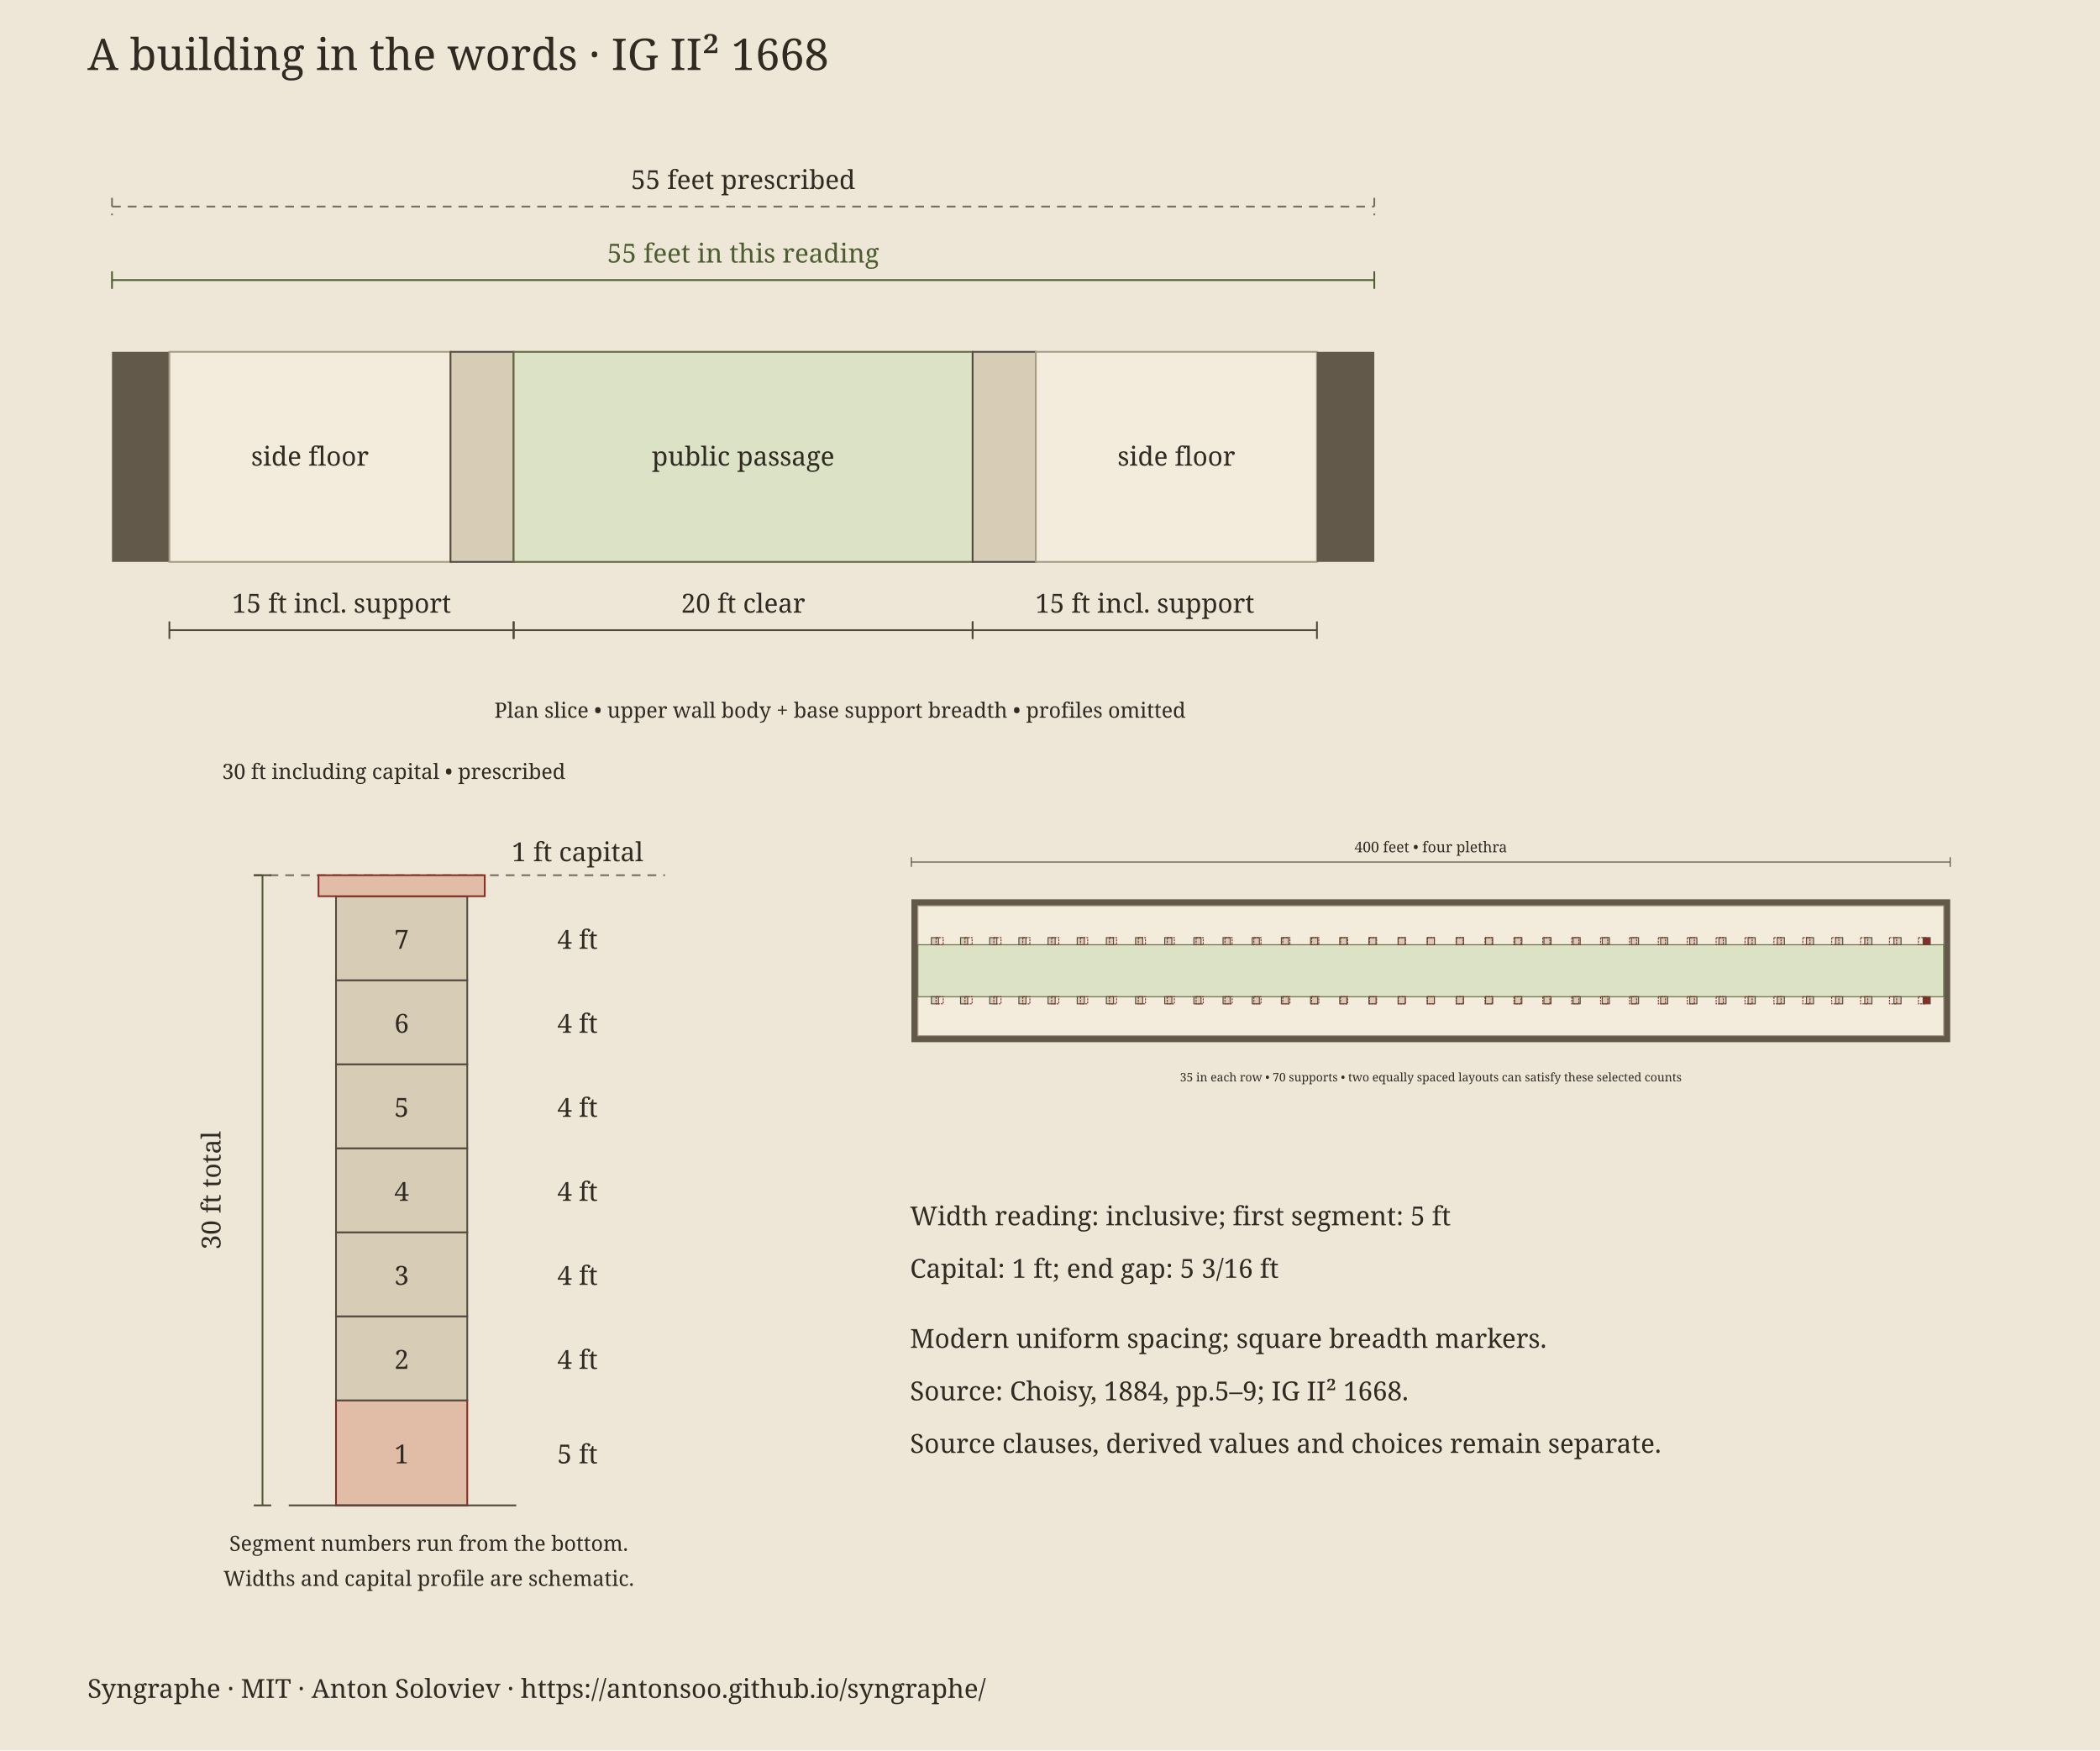
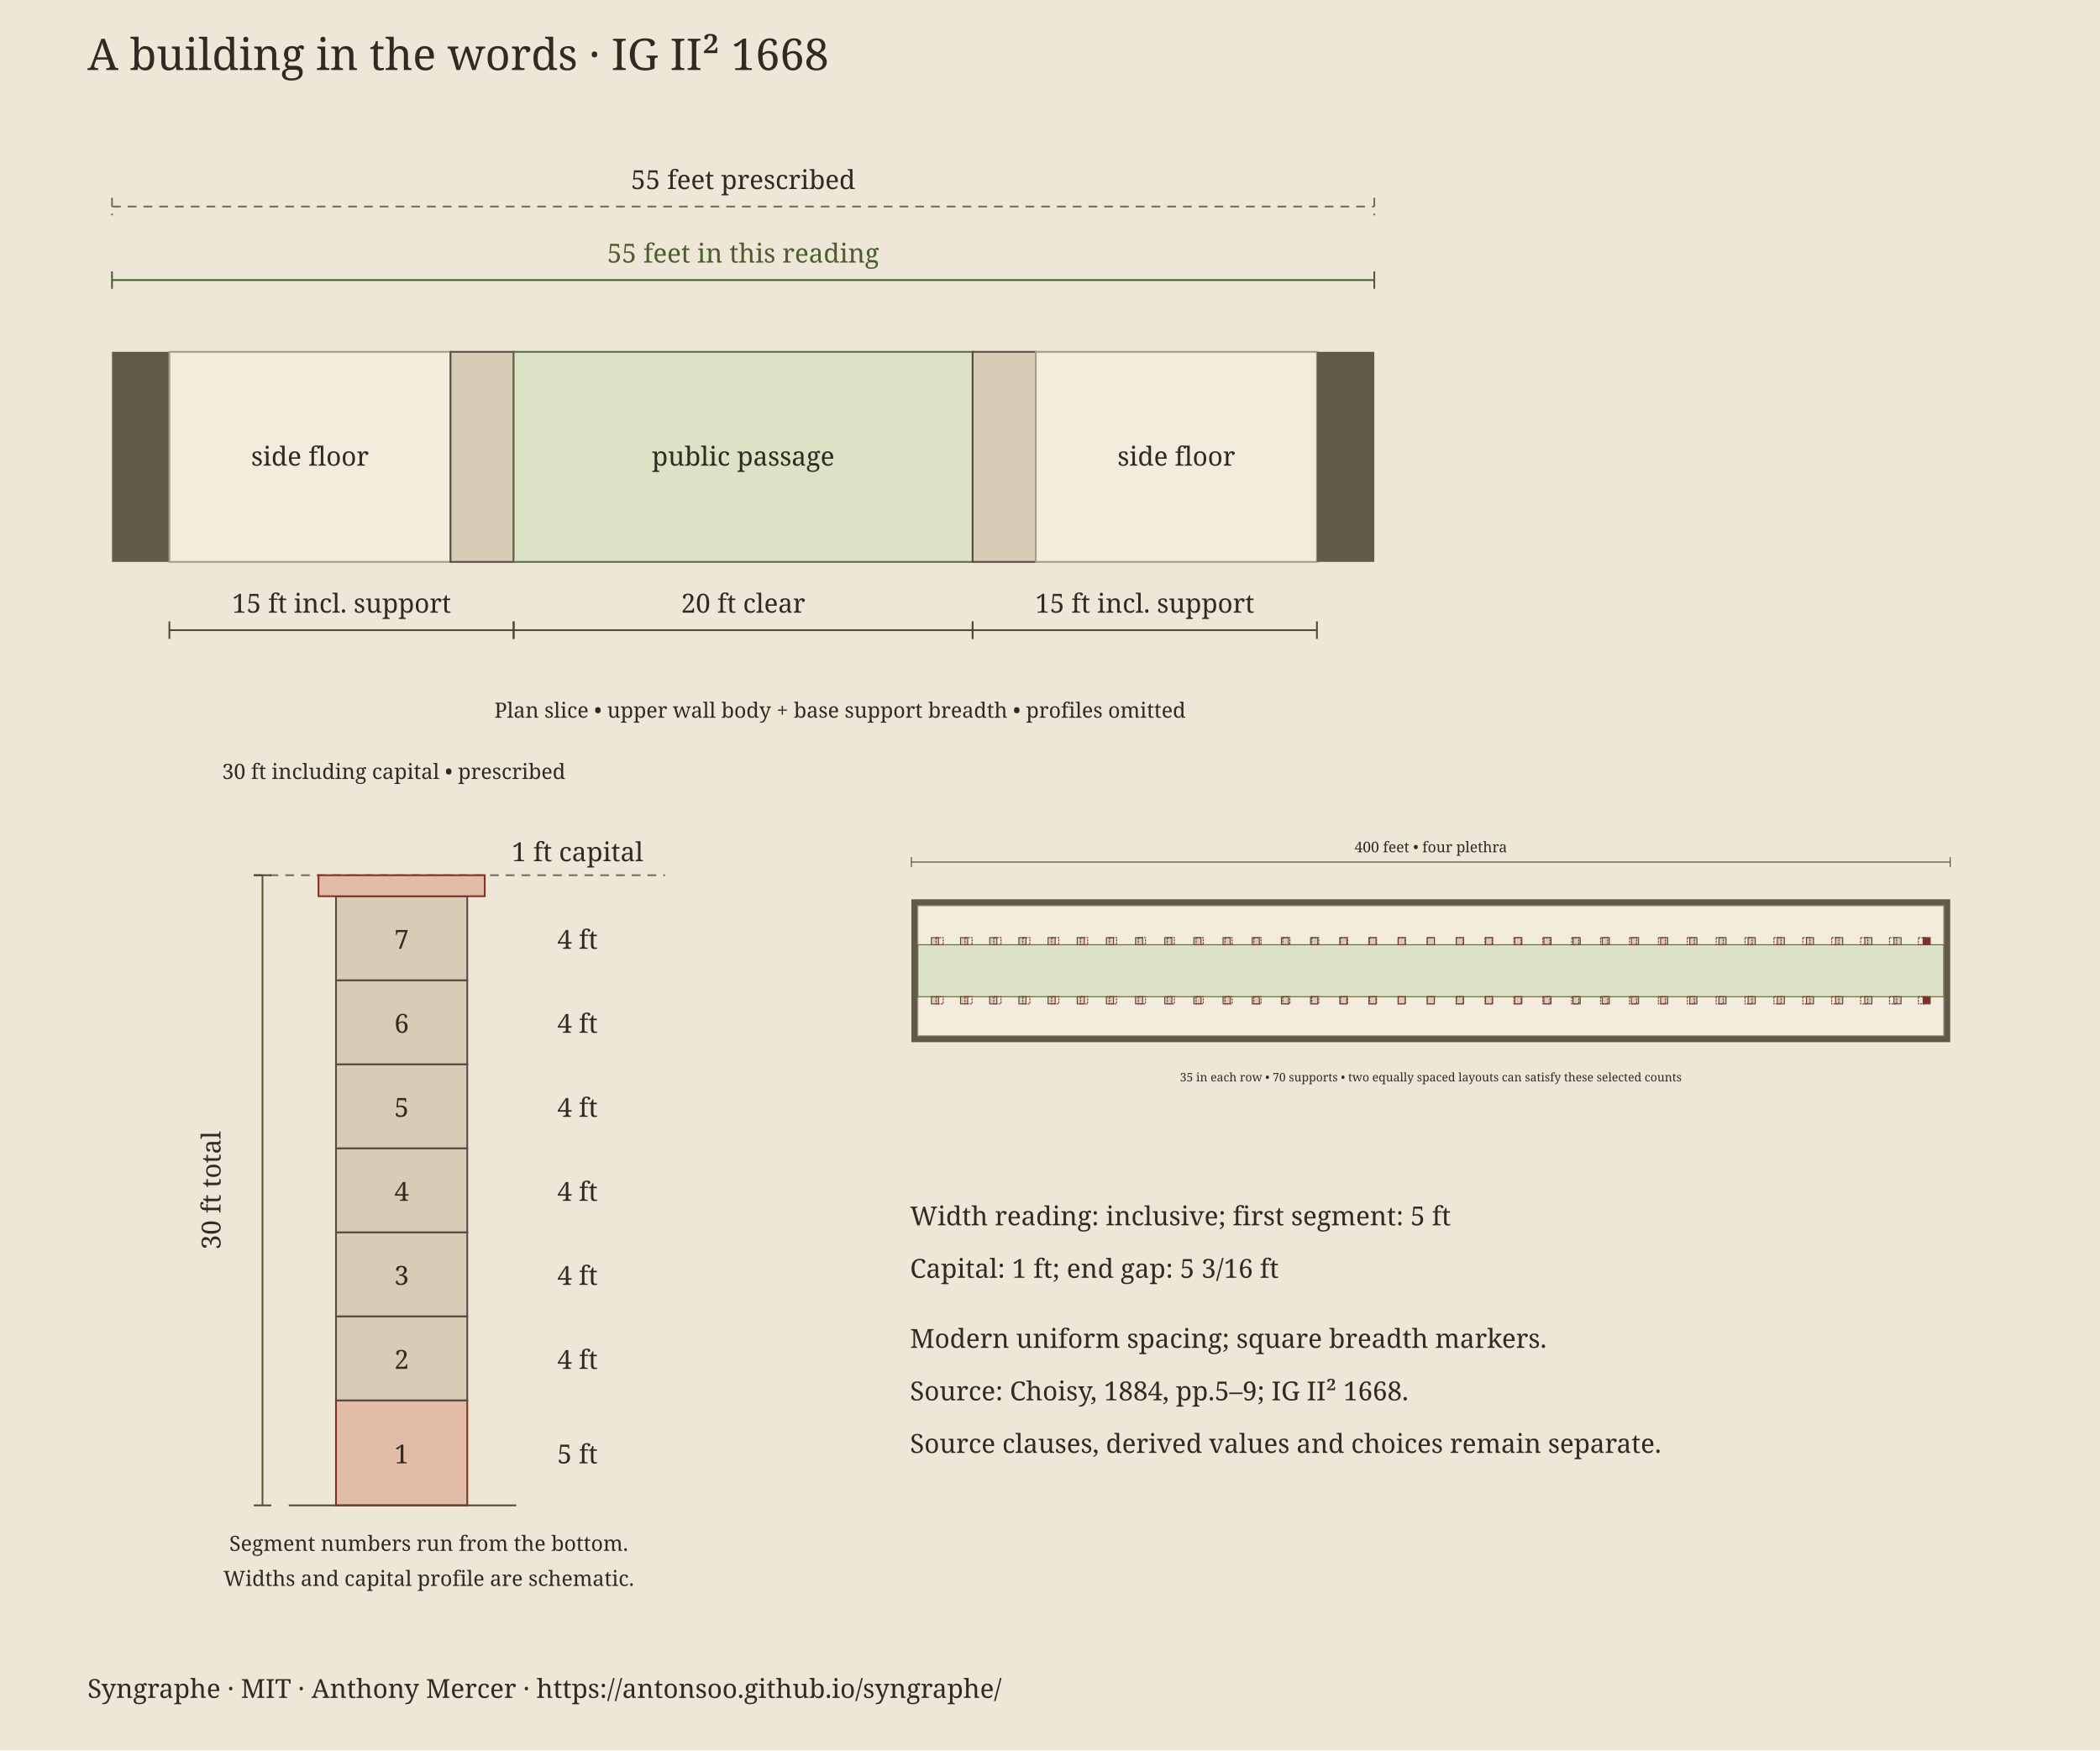
<svg xmlns="http://www.w3.org/2000/svg" width="1200" height="1000" viewBox="0 0 1200 1000">
  <style>.wall{fill:#62594b}.floor{fill:#f3ecdd;stroke:#a89b85}.support,.segment{fill:#d7cdb7;stroke:#534b3f}.passage{fill:#dbe2c5;stroke:#626a40}.first,.capital{fill:#e1bca7;stroke:#862e24}.dimension line,line{stroke:#514739;stroke-width:1}.dimension text,text{font:15px Georgia,serif;fill:#302a22}.target line,line.target{stroke:#746c5c;stroke-dasharray:5 4}.good line,line.good{stroke:#4d5d30}.good text{fill:#4d5d30}.bad line,line.bad{stroke:#862e24}.bad text{fill:#862e24}.fine{font-size:12px}.selected{fill:#862e24}.alternate{fill:none;stroke:#862e24;stroke-dasharray:2 1}</style>
  <rect width="1200" height="1000" fill="#eee7d8" />
  <text x="50" y="40" style="font-size:25px">A building in the words · IG II² 1668</text>
  <g transform="translate(20 55)">
    <g class="dimension target">
      <line x1="44" y1="63" x2="765.311" y2="63" class="" />
      <line x1="44" y1="58" x2="44" y2="68" class="" />
      <line x1="765.311" y1="58" x2="765.311" y2="68" class="" />
      <text x="404.656" y="53" text-anchor="middle" class="">55 feet prescribed</text>
    </g>
    <g class="dimension good">
      <line x1="44" y1="105" x2="765.311" y2="105" class="" />
      <line x1="44" y1="100" x2="44" y2="110" class="" />
      <line x1="765.311" y1="100" x2="765.311" y2="110" class="" />
      <text x="404.656" y="95" text-anchor="middle" class="">55 feet in this reading</text>
    </g>
    <rect x="44" y="146" width="32.787" height="120" class="wall" />
    <rect x="76.787" y="146" width="160.656" height="120" class="floor" />
    <text x="157.115" y="211" text-anchor="middle" class="">side floor</text>
    <rect x="237.443" y="146" width="36.066" height="120" class="support" />
    <rect x="273.508" y="146" width="262.295" height="120" class="passage" />
    <text x="404.656" y="211" text-anchor="middle" class="">public passage</text>
    <rect x="535.803" y="146" width="36.066" height="120" class="support" />
    <rect x="571.869" y="146" width="160.656" height="120" class="floor" />
    <text x="652.197" y="211" text-anchor="middle" class="">side floor</text>
    <rect x="732.525" y="146" width="32.787" height="120" class="wall" />
    <g class="dimension ">
      <line x1="76.787" y1="305" x2="273.508" y2="305" class="" />
      <line x1="76.787" y1="300" x2="76.787" y2="310" class="" />
      <line x1="273.508" y1="300" x2="273.508" y2="310" class="" />
      <text x="175.148" y="295" text-anchor="middle" class="">15 ft incl. support</text>
    </g>
    <g class="dimension ">
      <line x1="273.508" y1="305" x2="535.803" y2="305" class="" />
      <line x1="273.508" y1="300" x2="273.508" y2="310" class="" />
      <line x1="535.803" y1="300" x2="535.803" y2="310" class="" />
      <text x="404.656" y="295" text-anchor="middle" class="">20 ft clear</text>
    </g>
    <g class="dimension ">
      <line x1="535.803" y1="305" x2="732.525" y2="305" class="" />
      <line x1="535.803" y1="300" x2="535.803" y2="310" class="" />
      <line x1="732.525" y1="300" x2="732.525" y2="310" class="" />
      <text x="634.164" y="295" text-anchor="middle" class="">15 ft incl. support</text>
    </g>
    <text x="460" y="355" text-anchor="middle" class="fine">Plan slice • upper wall body + base support breadth • profiles omitted</text>
  </g>
  <g transform="translate(30 420)">
    <line x1="115" y1="80" x2="350" y2="80" class="target" />
    <text x="195" y="25" text-anchor="middle" class="fine">30 ft including capital • prescribed</text>
    <rect x="162" y="380" width="75" height="60" class="first" />
    <text x="199.5" y="416" text-anchor="middle" class="">1</text>
    <text x="300" y="416" text-anchor="middle" class="">5 ft</text>
    <rect x="162" y="332" width="75" height="48" class="segment" />
    <text x="199.5" y="362" text-anchor="middle" class="">2</text>
    <text x="300" y="362" text-anchor="middle" class="">4 ft</text>
    <rect x="162" y="284" width="75" height="48" class="segment" />
    <text x="199.5" y="314" text-anchor="middle" class="">3</text>
    <text x="300" y="314" text-anchor="middle" class="">4 ft</text>
    <rect x="162" y="236" width="75" height="48" class="segment" />
    <text x="199.5" y="266" text-anchor="middle" class="">4</text>
    <text x="300" y="266" text-anchor="middle" class="">4 ft</text>
    <rect x="162" y="188" width="75" height="48" class="segment" />
    <text x="199.5" y="218" text-anchor="middle" class="">5</text>
    <text x="300" y="218" text-anchor="middle" class="">4 ft</text>
    <rect x="162" y="140" width="75" height="48" class="segment" />
    <text x="199.5" y="170" text-anchor="middle" class="">6</text>
    <text x="300" y="170" text-anchor="middle" class="">4 ft</text>
    <rect x="162" y="92" width="75" height="48" class="segment" />
    <text x="199.5" y="122" text-anchor="middle" class="">7</text>
    <text x="300" y="122" text-anchor="middle" class="">4 ft</text>
    <rect x="152" y="80" width="95" height="12" class="capital" />
    <text x="300" y="72" text-anchor="middle" class="">1 ft capital</text>
    <line x1="120" y1="80" x2="120" y2="440" class="good" />
    <line x1="115" y1="80" x2="125" y2="80" class="" />
    <line x1="115" y1="440" x2="125" y2="440" class="" />
    <text transform="translate(96 260) rotate(-90)" text-anchor="middle">30 ft total</text>
    <line x1="135" y1="440" x2="265" y2="440" class="" />
    <text x="215" y="466" text-anchor="middle" class="fine">Segment numbers run from the bottom.</text>
    <text x="215" y="486" text-anchor="middle" class="fine">Widths and capital profile are schematic.</text>
  </g>
  <g transform="translate(490 460) scale(.56)">
    <rect x="55" y="96" width="1060" height="145.75" class="wall" />
    <rect x="61.625" y="102.625" width="1046.75" height="132.5" class="floor" />
    <rect x="61.625" y="142.375" width="1046.75" height="53" class="passage" />
    <rect x="75.372" y="135.088" width="7.287" height="7.287" class="support " />
    <rect x="75.372" y="195.375" width="7.287" height="7.287" class="support " />
    <rect x="105.136" y="135.088" width="7.287" height="7.287" class="support " />
    <rect x="105.136" y="195.375" width="7.287" height="7.287" class="support " />
    <rect x="134.899" y="135.088" width="7.287" height="7.287" class="support " />
    <rect x="134.899" y="195.375" width="7.287" height="7.287" class="support " />
    <rect x="164.663" y="135.088" width="7.287" height="7.287" class="support " />
    <rect x="164.663" y="195.375" width="7.287" height="7.287" class="support " />
    <rect x="194.427" y="135.088" width="7.287" height="7.287" class="support " />
    <rect x="194.427" y="195.375" width="7.287" height="7.287" class="support " />
    <rect x="224.191" y="135.088" width="7.287" height="7.287" class="support " />
    <rect x="224.191" y="195.375" width="7.287" height="7.287" class="support " />
    <rect x="253.955" y="135.088" width="7.287" height="7.287" class="support " />
    <rect x="253.955" y="195.375" width="7.287" height="7.287" class="support " />
    <rect x="283.718" y="135.088" width="7.287" height="7.287" class="support " />
    <rect x="283.718" y="195.375" width="7.287" height="7.287" class="support " />
    <rect x="313.482" y="135.088" width="7.287" height="7.287" class="support " />
    <rect x="313.482" y="195.375" width="7.287" height="7.287" class="support " />
    <rect x="343.246" y="135.088" width="7.287" height="7.287" class="support " />
    <rect x="343.246" y="195.375" width="7.287" height="7.287" class="support " />
    <rect x="373.01" y="135.088" width="7.287" height="7.287" class="support " />
    <rect x="373.01" y="195.375" width="7.287" height="7.287" class="support " />
    <rect x="402.774" y="135.088" width="7.287" height="7.287" class="support " />
    <rect x="402.774" y="195.375" width="7.287" height="7.287" class="support " />
    <rect x="432.537" y="135.088" width="7.287" height="7.287" class="support " />
    <rect x="432.537" y="195.375" width="7.287" height="7.287" class="support " />
    <rect x="462.301" y="135.088" width="7.287" height="7.287" class="support " />
    <rect x="462.301" y="195.375" width="7.287" height="7.287" class="support " />
    <rect x="492.065" y="135.088" width="7.287" height="7.287" class="support " />
    <rect x="492.065" y="195.375" width="7.287" height="7.287" class="support " />
    <rect x="521.829" y="135.088" width="7.287" height="7.287" class="support " />
    <rect x="521.829" y="195.375" width="7.287" height="7.287" class="support " />
    <rect x="551.592" y="135.088" width="7.287" height="7.287" class="support " />
    <rect x="551.592" y="195.375" width="7.287" height="7.287" class="support " />
    <rect x="581.356" y="135.088" width="7.287" height="7.287" class="support " />
    <rect x="581.356" y="195.375" width="7.287" height="7.287" class="support " />
    <rect x="611.12" y="135.088" width="7.287" height="7.287" class="support " />
    <rect x="611.12" y="195.375" width="7.287" height="7.287" class="support " />
    <rect x="640.884" y="135.088" width="7.287" height="7.287" class="support " />
    <rect x="640.884" y="195.375" width="7.287" height="7.287" class="support " />
    <rect x="670.648" y="135.088" width="7.287" height="7.287" class="support " />
    <rect x="670.648" y="195.375" width="7.287" height="7.287" class="support " />
    <rect x="700.411" y="135.088" width="7.287" height="7.287" class="support " />
    <rect x="700.411" y="195.375" width="7.287" height="7.287" class="support " />
    <rect x="730.175" y="135.088" width="7.287" height="7.287" class="support " />
    <rect x="730.175" y="195.375" width="7.287" height="7.287" class="support " />
    <rect x="759.939" y="135.088" width="7.287" height="7.287" class="support " />
    <rect x="759.939" y="195.375" width="7.287" height="7.287" class="support " />
    <rect x="789.703" y="135.088" width="7.287" height="7.287" class="support " />
    <rect x="789.703" y="195.375" width="7.287" height="7.287" class="support " />
    <rect x="819.467" y="135.088" width="7.287" height="7.287" class="support " />
    <rect x="819.467" y="195.375" width="7.287" height="7.287" class="support " />
    <rect x="849.23" y="135.088" width="7.287" height="7.287" class="support " />
    <rect x="849.23" y="195.375" width="7.287" height="7.287" class="support " />
    <rect x="878.994" y="135.088" width="7.287" height="7.287" class="support " />
    <rect x="878.994" y="195.375" width="7.287" height="7.287" class="support " />
    <rect x="908.758" y="135.088" width="7.287" height="7.287" class="support " />
    <rect x="908.758" y="195.375" width="7.287" height="7.287" class="support " />
    <rect x="938.522" y="135.088" width="7.287" height="7.287" class="support " />
    <rect x="938.522" y="195.375" width="7.287" height="7.287" class="support " />
    <rect x="968.285" y="135.088" width="7.287" height="7.287" class="support " />
    <rect x="968.285" y="195.375" width="7.287" height="7.287" class="support " />
    <rect x="998.049" y="135.088" width="7.287" height="7.287" class="support " />
    <rect x="998.049" y="195.375" width="7.287" height="7.287" class="support " />
    <rect x="1027.813" y="135.088" width="7.287" height="7.287" class="support " />
    <rect x="1027.813" y="195.375" width="7.287" height="7.287" class="support " />
    <rect x="1057.577" y="135.088" width="7.287" height="7.287" class="support " />
    <rect x="1057.577" y="195.375" width="7.287" height="7.287" class="support " />
    <rect x="1087.341" y="135.088" width="7.287" height="7.287" class="support selected" />
    <rect x="1087.341" y="195.375" width="7.287" height="7.287" class="support selected" />
    <g class="dimension ">
      <line x1="55" y1="58" x2="1115" y2="58" class="" />
      <line x1="55" y1="53" x2="55" y2="63" class="" />
      <line x1="1115" y1="53" x2="1115" y2="63" class="" />
      <text x="585" y="48" text-anchor="middle" class="">400 feet • four plethra</text>
    </g>
    <text x="585" y="281.75" text-anchor="middle" class="fine">35 in each row • 70 supports • two equally spaced layouts can satisfy these selected counts</text>
    <rect x="80.175" y="135.088" width="7.287" height="7.287" class="alternate " />
    <rect x="80.175" y="195.375" width="7.287" height="7.287" class="alternate " />
    <rect x="109.656" y="135.088" width="7.287" height="7.287" class="alternate " />
    <rect x="109.656" y="195.375" width="7.287" height="7.287" class="alternate " />
    <rect x="139.137" y="135.088" width="7.287" height="7.287" class="alternate " />
    <rect x="139.137" y="195.375" width="7.287" height="7.287" class="alternate " />
    <rect x="168.619" y="135.088" width="7.287" height="7.287" class="alternate " />
    <rect x="168.619" y="195.375" width="7.287" height="7.287" class="alternate " />
    <rect x="198.1" y="135.088" width="7.287" height="7.287" class="alternate " />
    <rect x="198.1" y="195.375" width="7.287" height="7.287" class="alternate " />
    <rect x="227.581" y="135.088" width="7.287" height="7.287" class="alternate " />
    <rect x="227.581" y="195.375" width="7.287" height="7.287" class="alternate " />
    <rect x="257.062" y="135.088" width="7.287" height="7.287" class="alternate " />
    <rect x="257.062" y="195.375" width="7.287" height="7.287" class="alternate " />
    <rect x="286.544" y="135.088" width="7.287" height="7.287" class="alternate " />
    <rect x="286.544" y="195.375" width="7.287" height="7.287" class="alternate " />
    <rect x="316.025" y="135.088" width="7.287" height="7.287" class="alternate " />
    <rect x="316.025" y="195.375" width="7.287" height="7.287" class="alternate " />
    <rect x="345.506" y="135.088" width="7.287" height="7.287" class="alternate " />
    <rect x="345.506" y="195.375" width="7.287" height="7.287" class="alternate " />
    <rect x="374.987" y="135.088" width="7.287" height="7.287" class="alternate " />
    <rect x="374.987" y="195.375" width="7.287" height="7.287" class="alternate " />
    <rect x="404.469" y="135.088" width="7.287" height="7.287" class="alternate " />
    <rect x="404.469" y="195.375" width="7.287" height="7.287" class="alternate " />
    <rect x="433.95" y="135.088" width="7.287" height="7.287" class="alternate " />
    <rect x="433.95" y="195.375" width="7.287" height="7.287" class="alternate " />
    <rect x="463.431" y="135.088" width="7.287" height="7.287" class="alternate " />
    <rect x="463.431" y="195.375" width="7.287" height="7.287" class="alternate " />
    <rect x="492.912" y="135.088" width="7.287" height="7.287" class="alternate " />
    <rect x="492.912" y="195.375" width="7.287" height="7.287" class="alternate " />
    <rect x="522.394" y="135.088" width="7.287" height="7.287" class="alternate " />
    <rect x="522.394" y="195.375" width="7.287" height="7.287" class="alternate " />
    <rect x="551.875" y="135.088" width="7.287" height="7.287" class="alternate " />
    <rect x="551.875" y="195.375" width="7.287" height="7.287" class="alternate " />
    <rect x="581.356" y="135.088" width="7.287" height="7.287" class="alternate " />
    <rect x="581.356" y="195.375" width="7.287" height="7.287" class="alternate " />
    <rect x="610.837" y="135.088" width="7.287" height="7.287" class="alternate " />
    <rect x="610.837" y="195.375" width="7.287" height="7.287" class="alternate " />
    <rect x="640.319" y="135.088" width="7.287" height="7.287" class="alternate " />
    <rect x="640.319" y="195.375" width="7.287" height="7.287" class="alternate " />
    <rect x="669.8" y="135.088" width="7.287" height="7.287" class="alternate " />
    <rect x="669.8" y="195.375" width="7.287" height="7.287" class="alternate " />
    <rect x="699.281" y="135.088" width="7.287" height="7.287" class="alternate " />
    <rect x="699.281" y="195.375" width="7.287" height="7.287" class="alternate " />
    <rect x="728.763" y="135.088" width="7.287" height="7.287" class="alternate " />
    <rect x="728.763" y="195.375" width="7.287" height="7.287" class="alternate " />
    <rect x="758.244" y="135.088" width="7.287" height="7.287" class="alternate " />
    <rect x="758.244" y="195.375" width="7.287" height="7.287" class="alternate " />
    <rect x="787.725" y="135.088" width="7.287" height="7.287" class="alternate " />
    <rect x="787.725" y="195.375" width="7.287" height="7.287" class="alternate " />
    <rect x="817.206" y="135.088" width="7.287" height="7.287" class="alternate " />
    <rect x="817.206" y="195.375" width="7.287" height="7.287" class="alternate " />
    <rect x="846.688" y="135.088" width="7.287" height="7.287" class="alternate " />
    <rect x="846.688" y="195.375" width="7.287" height="7.287" class="alternate " />
    <rect x="876.169" y="135.088" width="7.287" height="7.287" class="alternate " />
    <rect x="876.169" y="195.375" width="7.287" height="7.287" class="alternate " />
    <rect x="905.65" y="135.088" width="7.287" height="7.287" class="alternate " />
    <rect x="905.65" y="195.375" width="7.287" height="7.287" class="alternate " />
    <rect x="935.131" y="135.088" width="7.287" height="7.287" class="alternate " />
    <rect x="935.131" y="195.375" width="7.287" height="7.287" class="alternate " />
    <rect x="964.613" y="135.088" width="7.287" height="7.287" class="alternate " />
    <rect x="964.613" y="195.375" width="7.287" height="7.287" class="alternate " />
    <rect x="994.094" y="135.088" width="7.287" height="7.287" class="alternate " />
    <rect x="994.094" y="195.375" width="7.287" height="7.287" class="alternate " />
    <rect x="1023.575" y="135.088" width="7.287" height="7.287" class="alternate " />
    <rect x="1023.575" y="195.375" width="7.287" height="7.287" class="alternate " />
    <rect x="1053.056" y="135.088" width="7.287" height="7.287" class="alternate " />
    <rect x="1053.056" y="195.375" width="7.287" height="7.287" class="alternate " />
    <rect x="1082.537" y="135.088" width="7.287" height="7.287" class="alternate " />
    <rect x="1082.537" y="195.375" width="7.287" height="7.287" class="alternate " />
  </g>
  <text x="520" y="700">Width reading: inclusive; first segment: 5 ft</text>
  <text x="520" y="730">Capital: 1 ft; end gap: 5 3/16 ft</text>
  <text x="520" y="770">Modern uniform spacing; square breadth markers.</text>
  <text x="520" y="800">Source: Choisy, 1884, pp.5–9; IG II² 1668.</text>
  <text x="520" y="830">Source clauses, derived values and choices remain separate.</text>
-   <text x="50" y="970">Syngraphe · MIT · Anton Soloviev · https://antonsoo.github.io/syngraphe/</text>
+   <text x="50" y="970">Syngraphe · MIT · Anthony Mercer · https://antonsoo.github.io/syngraphe/</text>
</svg>
